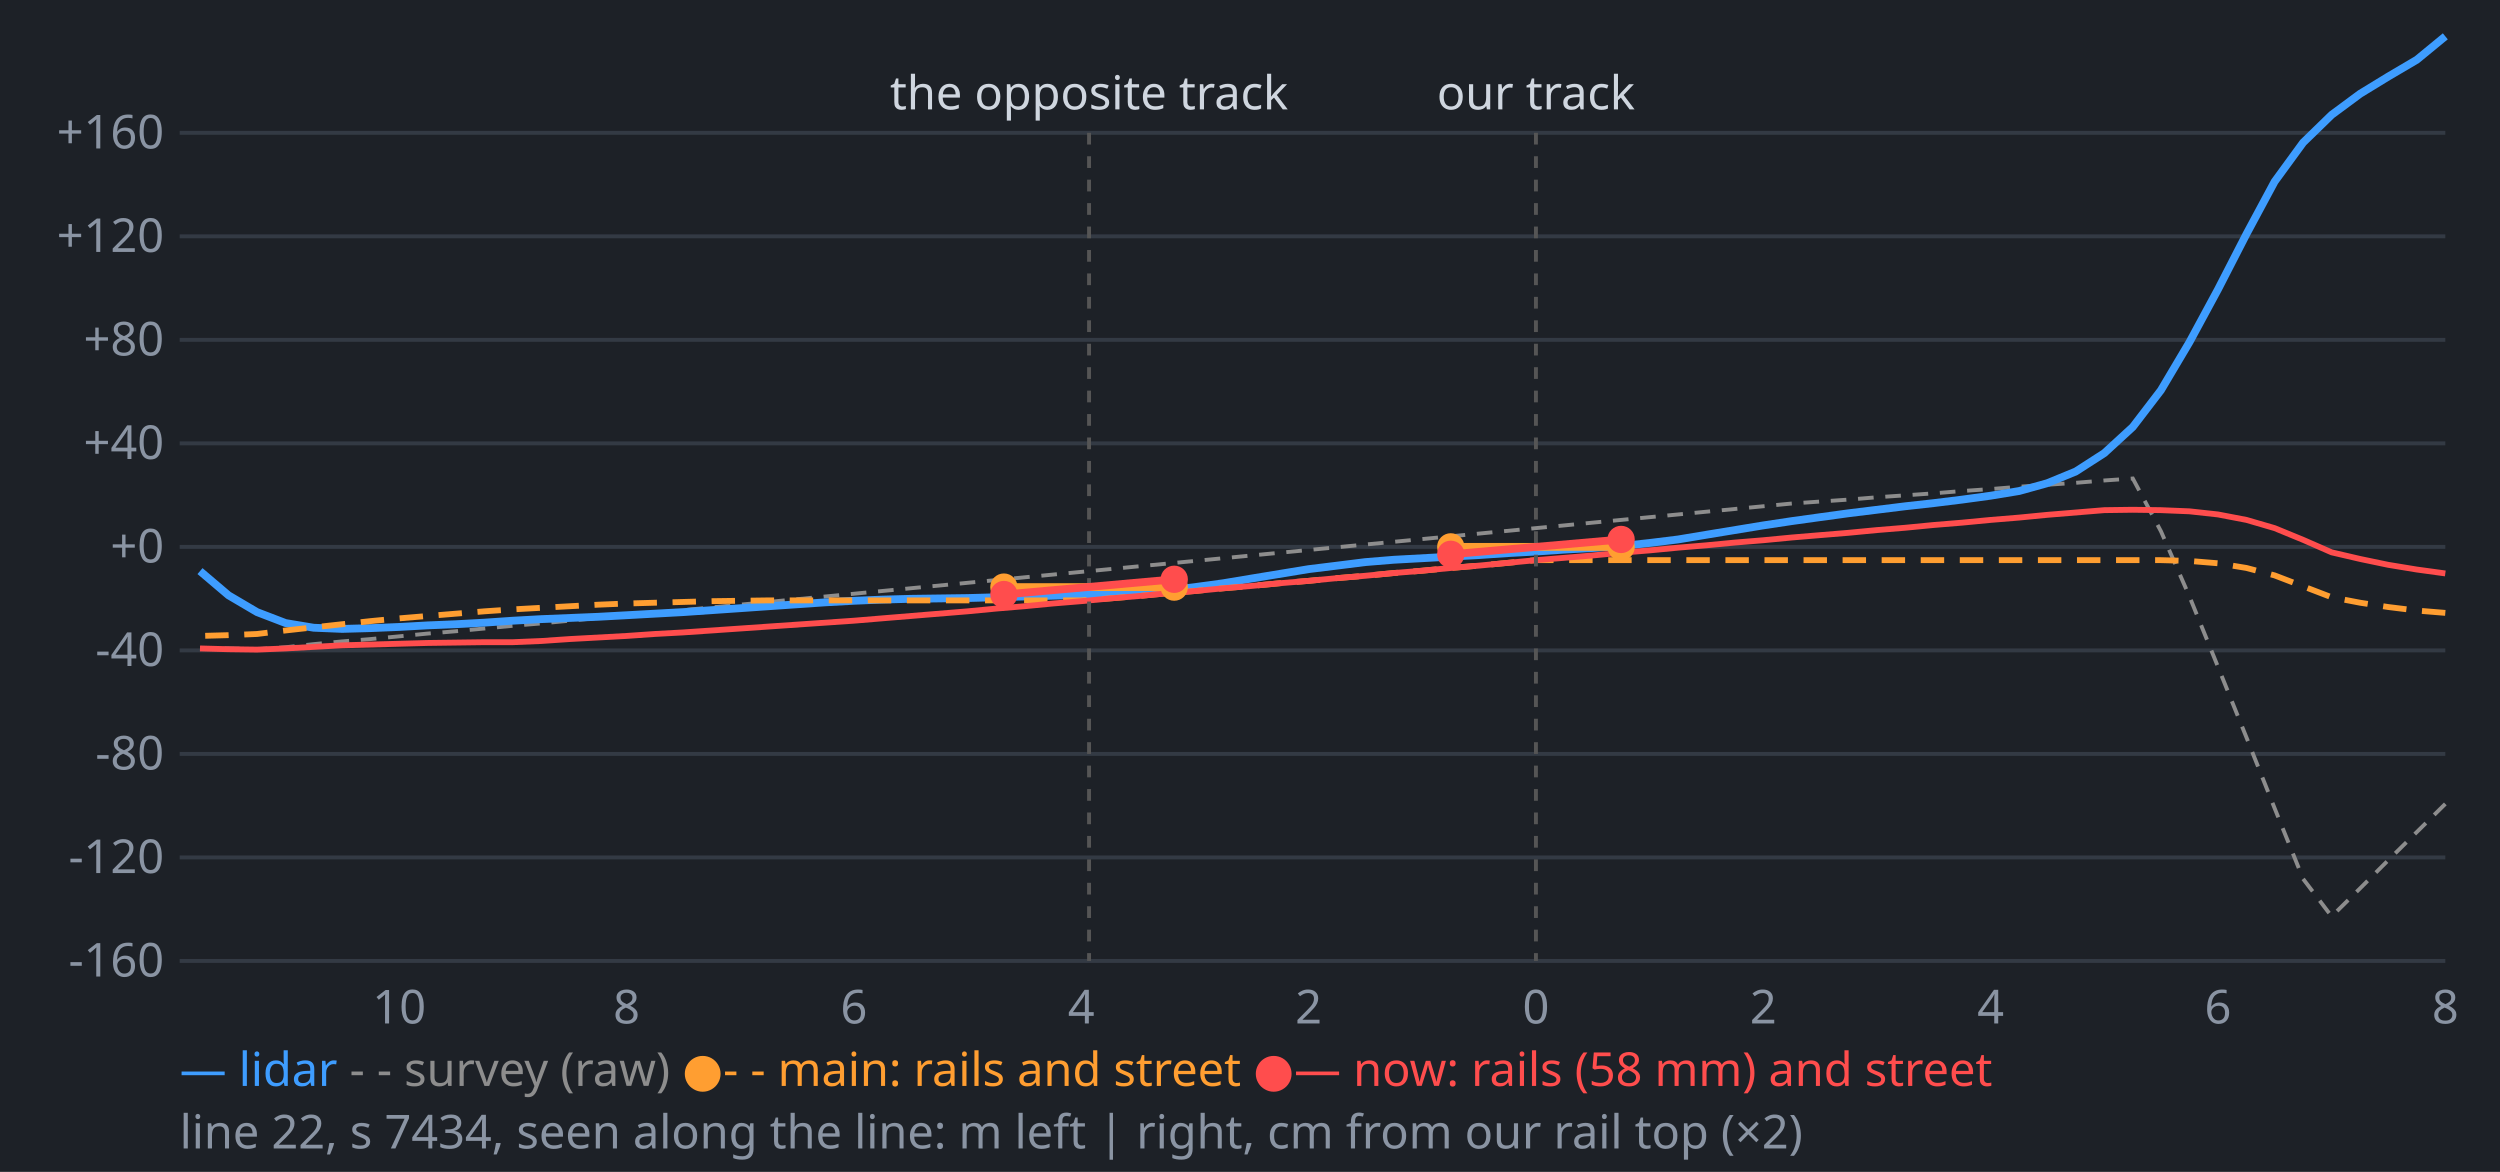
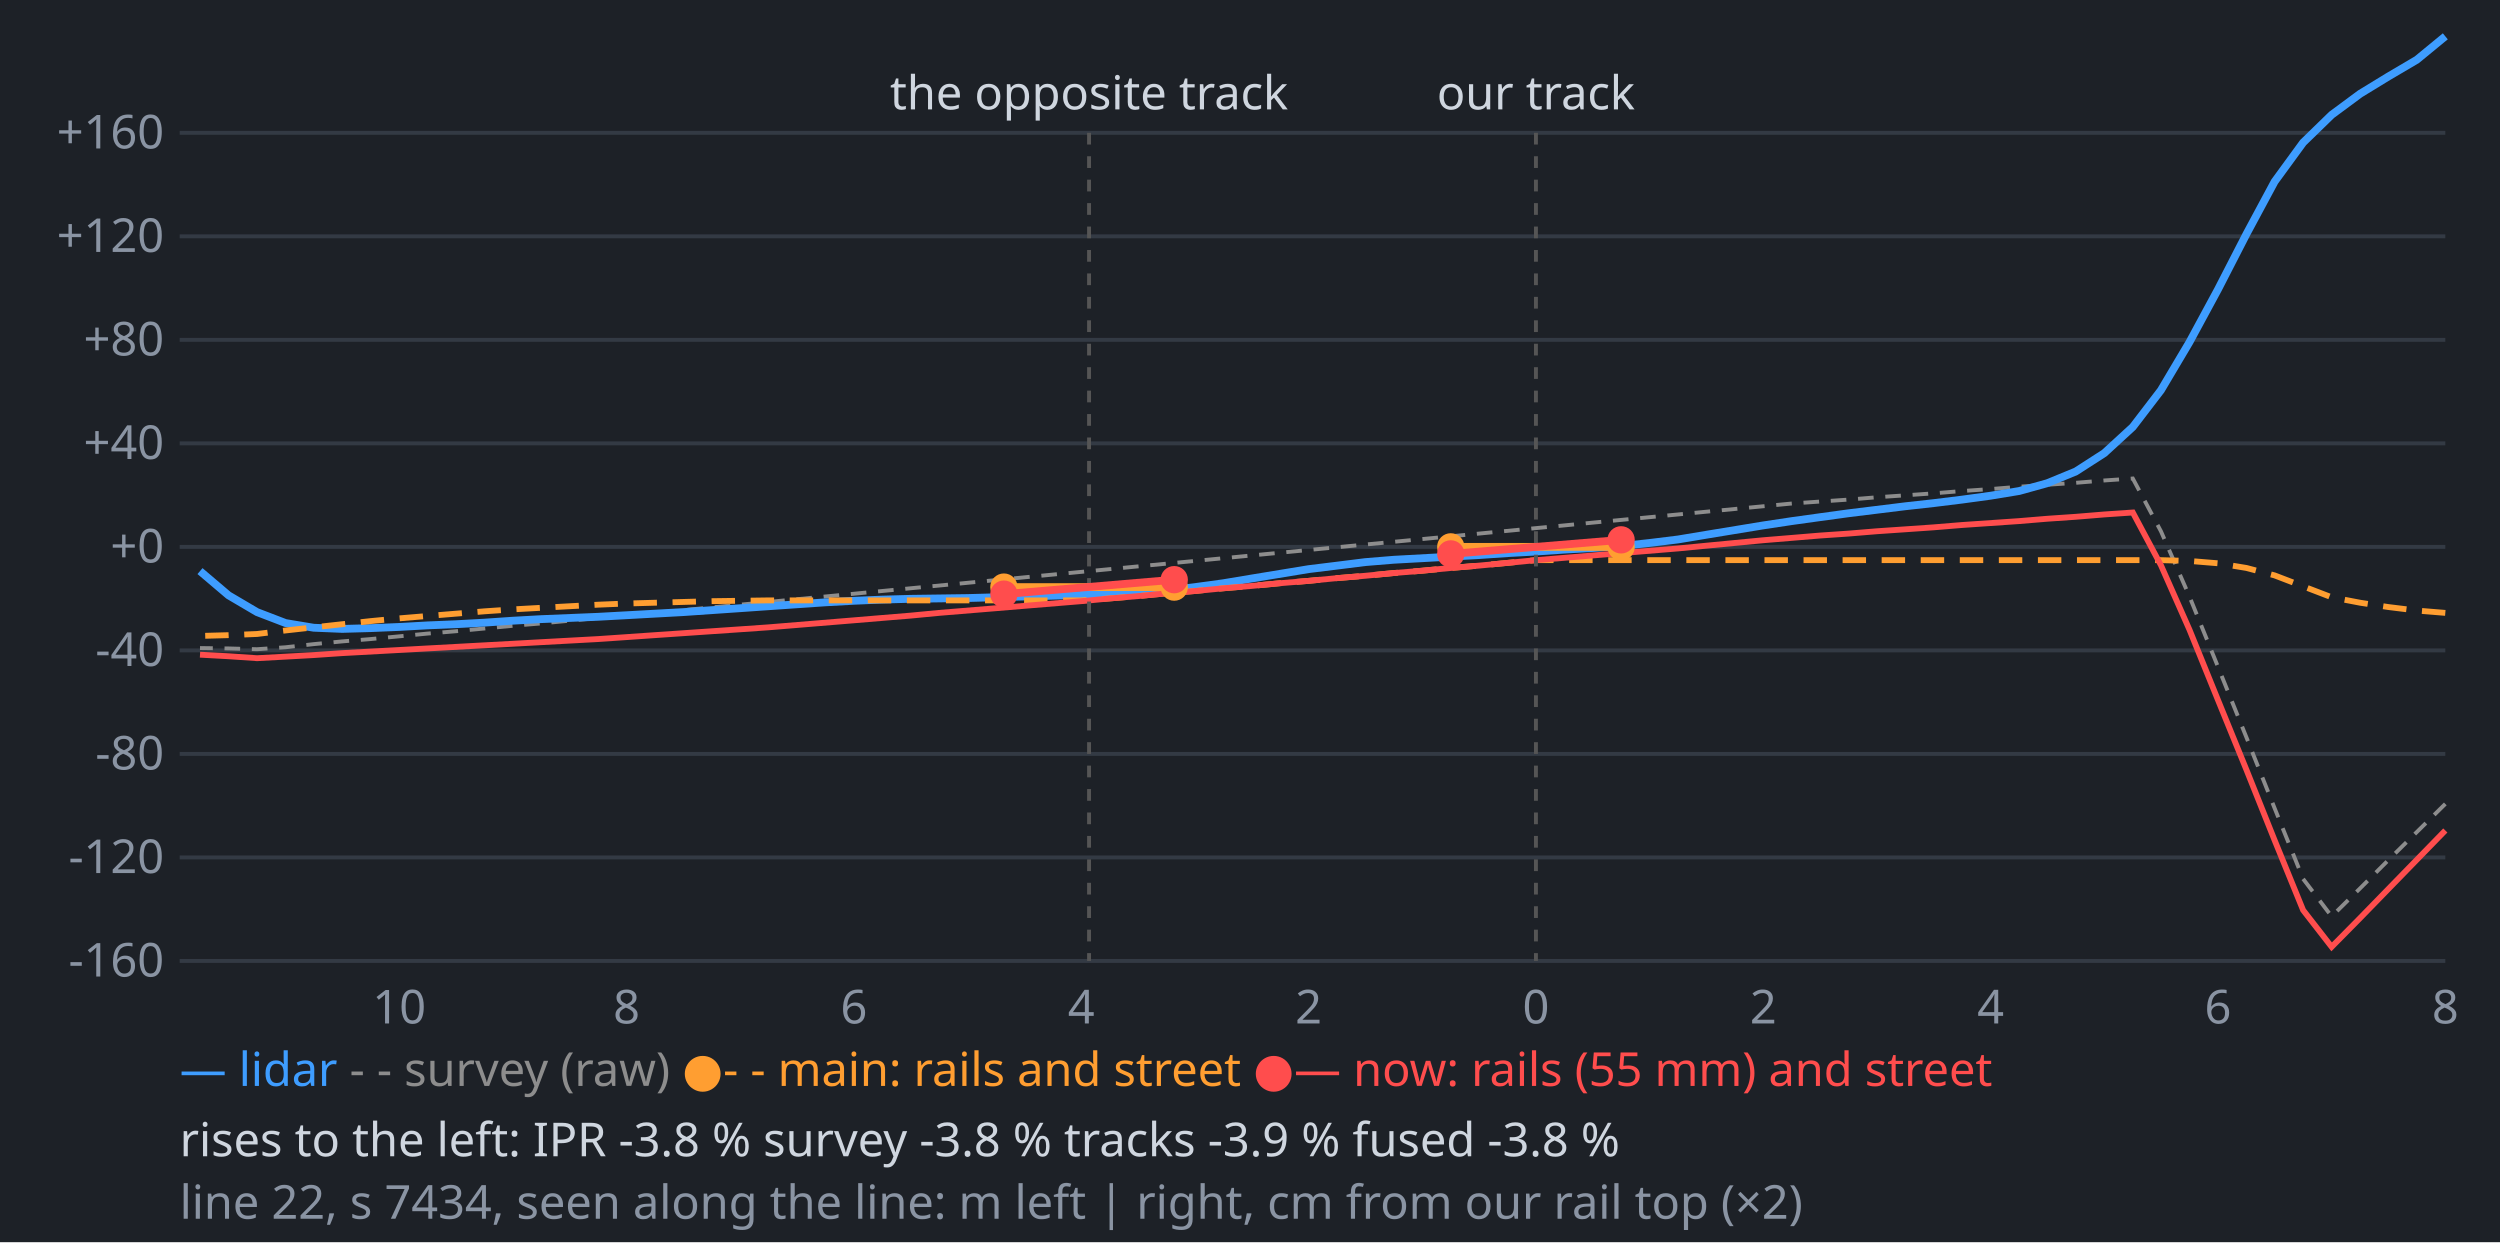
- <svg xmlns="http://www.w3.org/2000/svg" viewBox="0 0 640 300" font-family="sans-serif" font-size="12">
-   <rect width="640" height="300" fill="#1d2127" />
+ <svg xmlns="http://www.w3.org/2000/svg" viewBox="0 0 640 318" font-family="sans-serif" font-size="12">
+   <rect width="640" height="318" fill="#1d2127" />
  <line x1="46" x2="626" y1="246.0" y2="246.0" stroke="#333a44" />
  <text x="42" y="250.0" fill="#8a94a3" text-anchor="end">-160</text>
  <line x1="46" x2="626" y1="219.5" y2="219.5" stroke="#333a44" />
  <text x="42" y="223.5" fill="#8a94a3" text-anchor="end">-120</text>
  <line x1="46" x2="626" y1="193.0" y2="193.0" stroke="#333a44" />
  <text x="42" y="197.0" fill="#8a94a3" text-anchor="end">-80</text>
  <line x1="46" x2="626" y1="166.5" y2="166.5" stroke="#333a44" />
  <text x="42" y="170.5" fill="#8a94a3" text-anchor="end">-40</text>
  <line x1="46" x2="626" y1="140.0" y2="140.0" stroke="#333a44" />
  <text x="42" y="144.0" fill="#8a94a3" text-anchor="end">+0</text>
  <line x1="46" x2="626" y1="113.5" y2="113.5" stroke="#333a44" />
  <text x="42" y="117.5" fill="#8a94a3" text-anchor="end">+40</text>
  <line x1="46" x2="626" y1="87.0" y2="87.0" stroke="#333a44" />
  <text x="42" y="91.0" fill="#8a94a3" text-anchor="end">+80</text>
  <line x1="46" x2="626" y1="60.5" y2="60.5" stroke="#333a44" />
  <text x="42" y="64.5" fill="#8a94a3" text-anchor="end">+120</text>
  <line x1="46" x2="626" y1="34.0" y2="34.0" stroke="#333a44" />
  <text x="42" y="38.0" fill="#8a94a3" text-anchor="end">+160</text>
  <text x="626.0" y="262" fill="#8a94a3" text-anchor="middle">8</text>
  <text x="567.8" y="262" fill="#8a94a3" text-anchor="middle">6</text>
  <text x="509.6" y="262" fill="#8a94a3" text-anchor="middle">4</text>
  <text x="451.4" y="262" fill="#8a94a3" text-anchor="middle">2</text>
  <text x="393.2" y="262" fill="#8a94a3" text-anchor="middle">0</text>
  <text x="335.0" y="262" fill="#8a94a3" text-anchor="middle">2</text>
  <text x="276.8" y="262" fill="#8a94a3" text-anchor="middle">4</text>
  <text x="218.6" y="262" fill="#8a94a3" text-anchor="middle">6</text>
  <text x="160.4" y="262" fill="#8a94a3" text-anchor="middle">8</text>
  <text x="102.2" y="262" fill="#8a94a3" text-anchor="middle">10</text>
  <polyline fill="none" stroke="#8d8d8d" stroke-width="1" stroke-dasharray="4 3" points="626.0,205.8 618.7,213.0 611.4,220.2 604.2,227.4 596.9,234.6 589.6,225.0 582.3,206.9 575.1,188.8 567.8,170.7 560.5,152.7 553.2,136.0 546.0,122.5 538.7,123.0 531.4,123.6 524.1,124.1 516.9,124.6 509.6,125.2 502.3,125.7 495.0,126.3 487.8,126.8 480.5,127.3 473.2,127.9 465.9,128.4 458.7,128.9 451.4,129.6 444.1,130.3 436.8,131.0 429.6,131.7 422.3,132.4 415.0,133.1 407.7,133.8 400.5,134.5 393.2,135.2 385.9,135.9 378.6,136.6 371.4,137.3 364.1,138.0 356.8,138.7 349.5,139.4 342.3,140.1 335.0,140.8 327.7,141.5 320.4,142.2 313.2,142.9 305.9,143.6 298.6,144.3 291.3,145.0 284.1,145.7 276.8,146.4 269.5,147.1 262.2,147.8 255.0,148.5 247.7,149.2 240.4,149.9 233.1,150.6 225.8,151.3 218.6,152.0 211.3,152.7 204.0,153.4 196.7,154.1 189.5,154.8 182.2,155.5 174.9,156.2 167.6,156.9 160.4,157.6 153.1,158.2 145.8,158.9 138.5,159.6 131.3,160.2 124.0,160.9 116.7,161.6 109.4,162.2 102.2,162.9 94.9,163.6 87.6,164.2 80.3,164.9 73.1,165.7 65.8,166.2 58.5,166.0 51.2,165.9" />
  <polyline fill="none" stroke="#3e9dff" stroke-width="2" points="626.0,9.3 618.7,15.3 611.4,19.6 604.2,24.0 596.9,29.4 589.6,36.5 582.3,46.5 575.1,59.9 567.8,74.1 560.5,87.6 553.2,99.9 546.0,109.3 538.7,116.0 531.4,120.7 524.1,123.7 516.9,125.7 509.6,126.9 502.3,127.9 495.0,128.8 487.8,129.6 480.5,130.5 473.2,131.4 465.9,132.4 458.7,133.4 451.4,134.5 444.1,135.7 436.8,136.9 429.6,138.1 422.3,139.0 415.0,139.8 407.7,140.3 400.5,140.7 393.2,141.2 385.9,141.6 378.6,142.1 371.4,142.5 364.1,142.9 356.8,143.3 349.5,143.9 342.3,144.8 335.0,145.7 327.7,146.9 320.4,148.1 313.2,149.3 305.9,150.3 298.6,151.2 291.3,151.7 284.1,152.0 276.8,152.3 269.5,152.5 262.2,152.7 255.0,152.9 247.7,153.1 240.4,153.2 233.1,153.3 225.8,153.5 218.6,153.8 211.3,154.2 204.0,154.7 196.7,155.2 189.5,155.7 182.2,156.2 174.9,156.7 167.6,157.1 160.4,157.5 153.1,157.9 145.8,158.2 138.5,158.5 131.3,158.9 124.0,159.4 116.7,159.8 109.4,160.1 102.2,160.5 94.9,160.8 87.6,161.0 80.3,160.7 73.1,159.5 65.8,156.7 58.5,152.4 51.2,146.2" />
  <polyline fill="none" stroke="#ff9e31" stroke-width="1.5" stroke-dasharray="6 4" points="626.0,156.9 618.7,156.3 611.4,155.4 604.2,154.3 596.9,152.9 589.6,150.1 582.3,147.3 575.1,145.4 567.8,144.2 560.5,143.6 553.2,143.4 546.0,143.4 538.7,143.4 531.4,143.4 524.1,143.4 516.9,143.4 509.6,143.4 502.3,143.4 495.0,143.4 487.8,143.4 480.5,143.4 473.2,143.4 465.9,143.4 458.7,143.4 451.4,143.4 444.1,143.4 436.8,143.4 429.6,143.4 422.3,143.4 415.0,143.4 407.7,143.4 400.5,143.4 393.2,143.4 385.9,144.1 378.6,144.8 371.4,145.4 364.1,146.1 356.8,146.7 349.5,147.4 342.3,148.0 335.0,148.7 327.7,149.3 320.4,150.0 313.2,150.6 305.9,151.3 298.6,151.9 291.3,152.6 284.1,153.2 276.8,153.7 269.5,153.7 262.2,153.7 255.0,153.7 247.7,153.7 240.4,153.7 233.1,153.7 225.8,153.7 218.6,153.7 211.3,153.7 204.0,153.7 196.7,153.7 189.5,153.8 182.2,153.9 174.9,154.1 167.6,154.3 160.4,154.5 153.1,154.8 145.8,155.2 138.5,155.6 131.3,156.0 124.0,156.5 116.7,157.1 109.4,157.7 102.2,158.3 94.9,159.0 87.6,159.8 80.3,160.6 73.1,161.4 65.8,162.3 58.5,162.6 51.2,162.8" />
-   <polyline fill="none" stroke="#ff4d4d" stroke-width="1.5" points="626.0,146.8 618.7,145.8 611.4,144.6 604.2,143.1 596.9,141.4 589.6,138.2 582.3,135.2 575.1,133.1 567.8,131.7 560.5,130.9 553.2,130.6 546.0,130.5 538.7,130.6 531.4,131.2 524.1,131.8 516.9,132.5 509.6,133.1 502.3,133.8 495.0,134.4 487.8,135.1 480.5,135.7 473.2,136.4 465.9,137.0 458.7,137.6 451.4,138.3 444.1,138.9 436.8,139.6 429.6,140.2 422.3,140.9 415.0,141.5 407.7,142.2 400.5,142.8 393.2,143.4 385.9,144.1 378.6,144.8 371.4,145.4 364.1,146.1 356.8,146.7 349.5,147.4 342.3,148.0 335.0,148.7 327.7,149.3 320.4,150.0 313.2,150.6 305.9,151.3 298.6,151.9 291.3,152.6 284.1,153.2 276.8,153.9 269.5,154.5 262.2,155.2 255.0,155.8 247.7,156.5 240.4,157.1 233.1,157.7 225.8,158.3 218.6,158.9 211.3,159.4 204.0,159.9 196.7,160.4 189.5,160.9 182.2,161.4 174.9,161.9 167.6,162.3 160.4,162.8 153.1,163.2 145.8,163.6 138.5,164.1 131.3,164.4 124.0,164.4 116.7,164.5 109.4,164.6 102.2,164.8 94.9,165.0 87.6,165.2 80.3,165.6 73.1,166.0 65.8,166.3 58.5,166.2 51.2,166.0" />
+   <polyline fill="none" stroke="#ff4d4d" stroke-width="1.5" points="626.0,212.6 618.7,220.1 611.4,227.6 604.2,235.0 596.9,242.4 589.6,233.0 582.3,215.1 575.1,197.1 567.8,179.2 560.5,161.2 553.2,144.7 546.0,131.2 538.7,131.7 531.4,132.3 524.1,132.8 516.9,133.4 509.6,133.9 502.3,134.4 495.0,135.0 487.8,135.5 480.5,136.0 473.2,136.6 465.9,137.1 458.7,137.7 451.4,138.3 444.1,139.0 436.8,139.7 429.6,140.4 422.3,141.0 415.0,141.6 407.7,142.2 400.5,142.8 393.2,143.4 385.9,144.1 378.6,144.8 371.4,145.4 364.1,146.1 356.8,146.7 349.5,147.4 342.3,148.0 335.0,148.7 327.7,149.3 320.4,150.0 313.2,150.6 305.9,151.3 298.6,151.9 291.3,152.6 284.1,153.2 276.8,153.9 269.5,154.5 262.2,155.1 255.0,155.7 247.7,156.3 240.4,156.9 233.1,157.6 225.8,158.2 218.6,158.8 211.3,159.4 204.0,160.0 196.7,160.6 189.5,161.1 182.2,161.6 174.9,162.1 167.6,162.6 160.4,163.1 153.1,163.6 145.8,164.0 138.5,164.4 131.3,164.8 124.0,165.2 116.7,165.6 109.4,166.0 102.2,166.4 94.9,166.8 87.6,167.2 80.3,167.7 73.1,168.1 65.8,168.5 58.5,168.0 51.2,167.6" />
  <line x1="393.2" x2="393.2" y1="34" y2="246" stroke="#555" stroke-dasharray="3 3" />
  <text x="393.2" y="28" fill="#cfd6df" text-anchor="middle">our track</text>
  <line x1="371.4" y1="140.0" x2="415.0" y2="140.0" stroke="#ff9e31" stroke-width="2" />
  <circle cx="371.4" cy="140.0" r="3.5" fill="#ff9e31" />
  <circle cx="415.0" cy="140.0" r="3.5" fill="#ff9e31" />
-   <line x1="371.4" y1="141.9" x2="415.0" y2="138.1" stroke="#ff4d4d" stroke-width="2" />
-   <circle cx="371.4" cy="141.9" r="3.5" fill="#ff4d4d" />
-   <circle cx="415.0" cy="138.1" r="3.5" fill="#ff4d4d" />
+   <line x1="371.4" y1="141.8" x2="415.0" y2="138.2" stroke="#ff4d4d" stroke-width="2" />
+   <circle cx="371.4" cy="141.8" r="3.5" fill="#ff4d4d" />
+   <circle cx="415.0" cy="138.2" r="3.5" fill="#ff4d4d" />
  <line x1="278.8" x2="278.8" y1="34" y2="246" stroke="#555" stroke-dasharray="3 3" />
  <text x="278.8" y="28" fill="#cfd6df" text-anchor="middle">the opposite track</text>
  <line x1="257.0" y1="150.3" x2="300.6" y2="150.3" stroke="#ff9e31" stroke-width="2" />
  <circle cx="257.0" cy="150.3" r="3.5" fill="#ff9e31" />
  <circle cx="300.6" cy="150.3" r="3.5" fill="#ff9e31" />
-   <line x1="257.0" y1="152.2" x2="300.6" y2="148.3" stroke="#ff4d4d" stroke-width="2" />
-   <circle cx="257.0" cy="152.2" r="3.5" fill="#ff4d4d" />
-   <circle cx="300.6" cy="148.3" r="3.5" fill="#ff4d4d" />
+   <line x1="257.0" y1="152.1" x2="300.6" y2="148.4" stroke="#ff4d4d" stroke-width="2" />
+   <circle cx="257.0" cy="152.1" r="3.5" fill="#ff4d4d" />
+   <circle cx="300.6" cy="148.4" r="3.5" fill="#ff4d4d" />
  <text x="46" y="278" fill="#cfd6df">
    <tspan fill="#3e9dff">— lidar</tspan>
    <tspan fill="#8d8d8d">- - survey (raw)</tspan>
    <tspan fill="#ff9e31">●- - main: rails and street</tspan>
-     <tspan fill="#ff4d4d">●— now: rails (58 mm) and street</tspan>
+     <tspan fill="#ff4d4d">●— now: rails (55 mm) and street</tspan>
  </text>
-   <text x="46" y="294" fill="#8a94a3">line 22, s 7434, seen along the line: m left | right, cm from our rail top (×2)</text>
+   <text x="46" y="312" fill="#8a94a3">line 22, s 7434, seen along the line: m left | right, cm from our rail top (×2)</text>
+   <text x="46" y="296" fill="#cfd6df">rises to the left: IPR -3.8 %  survey -3.8 %  tracks -3.9 %  fused -3.8 %</text>
</svg>
